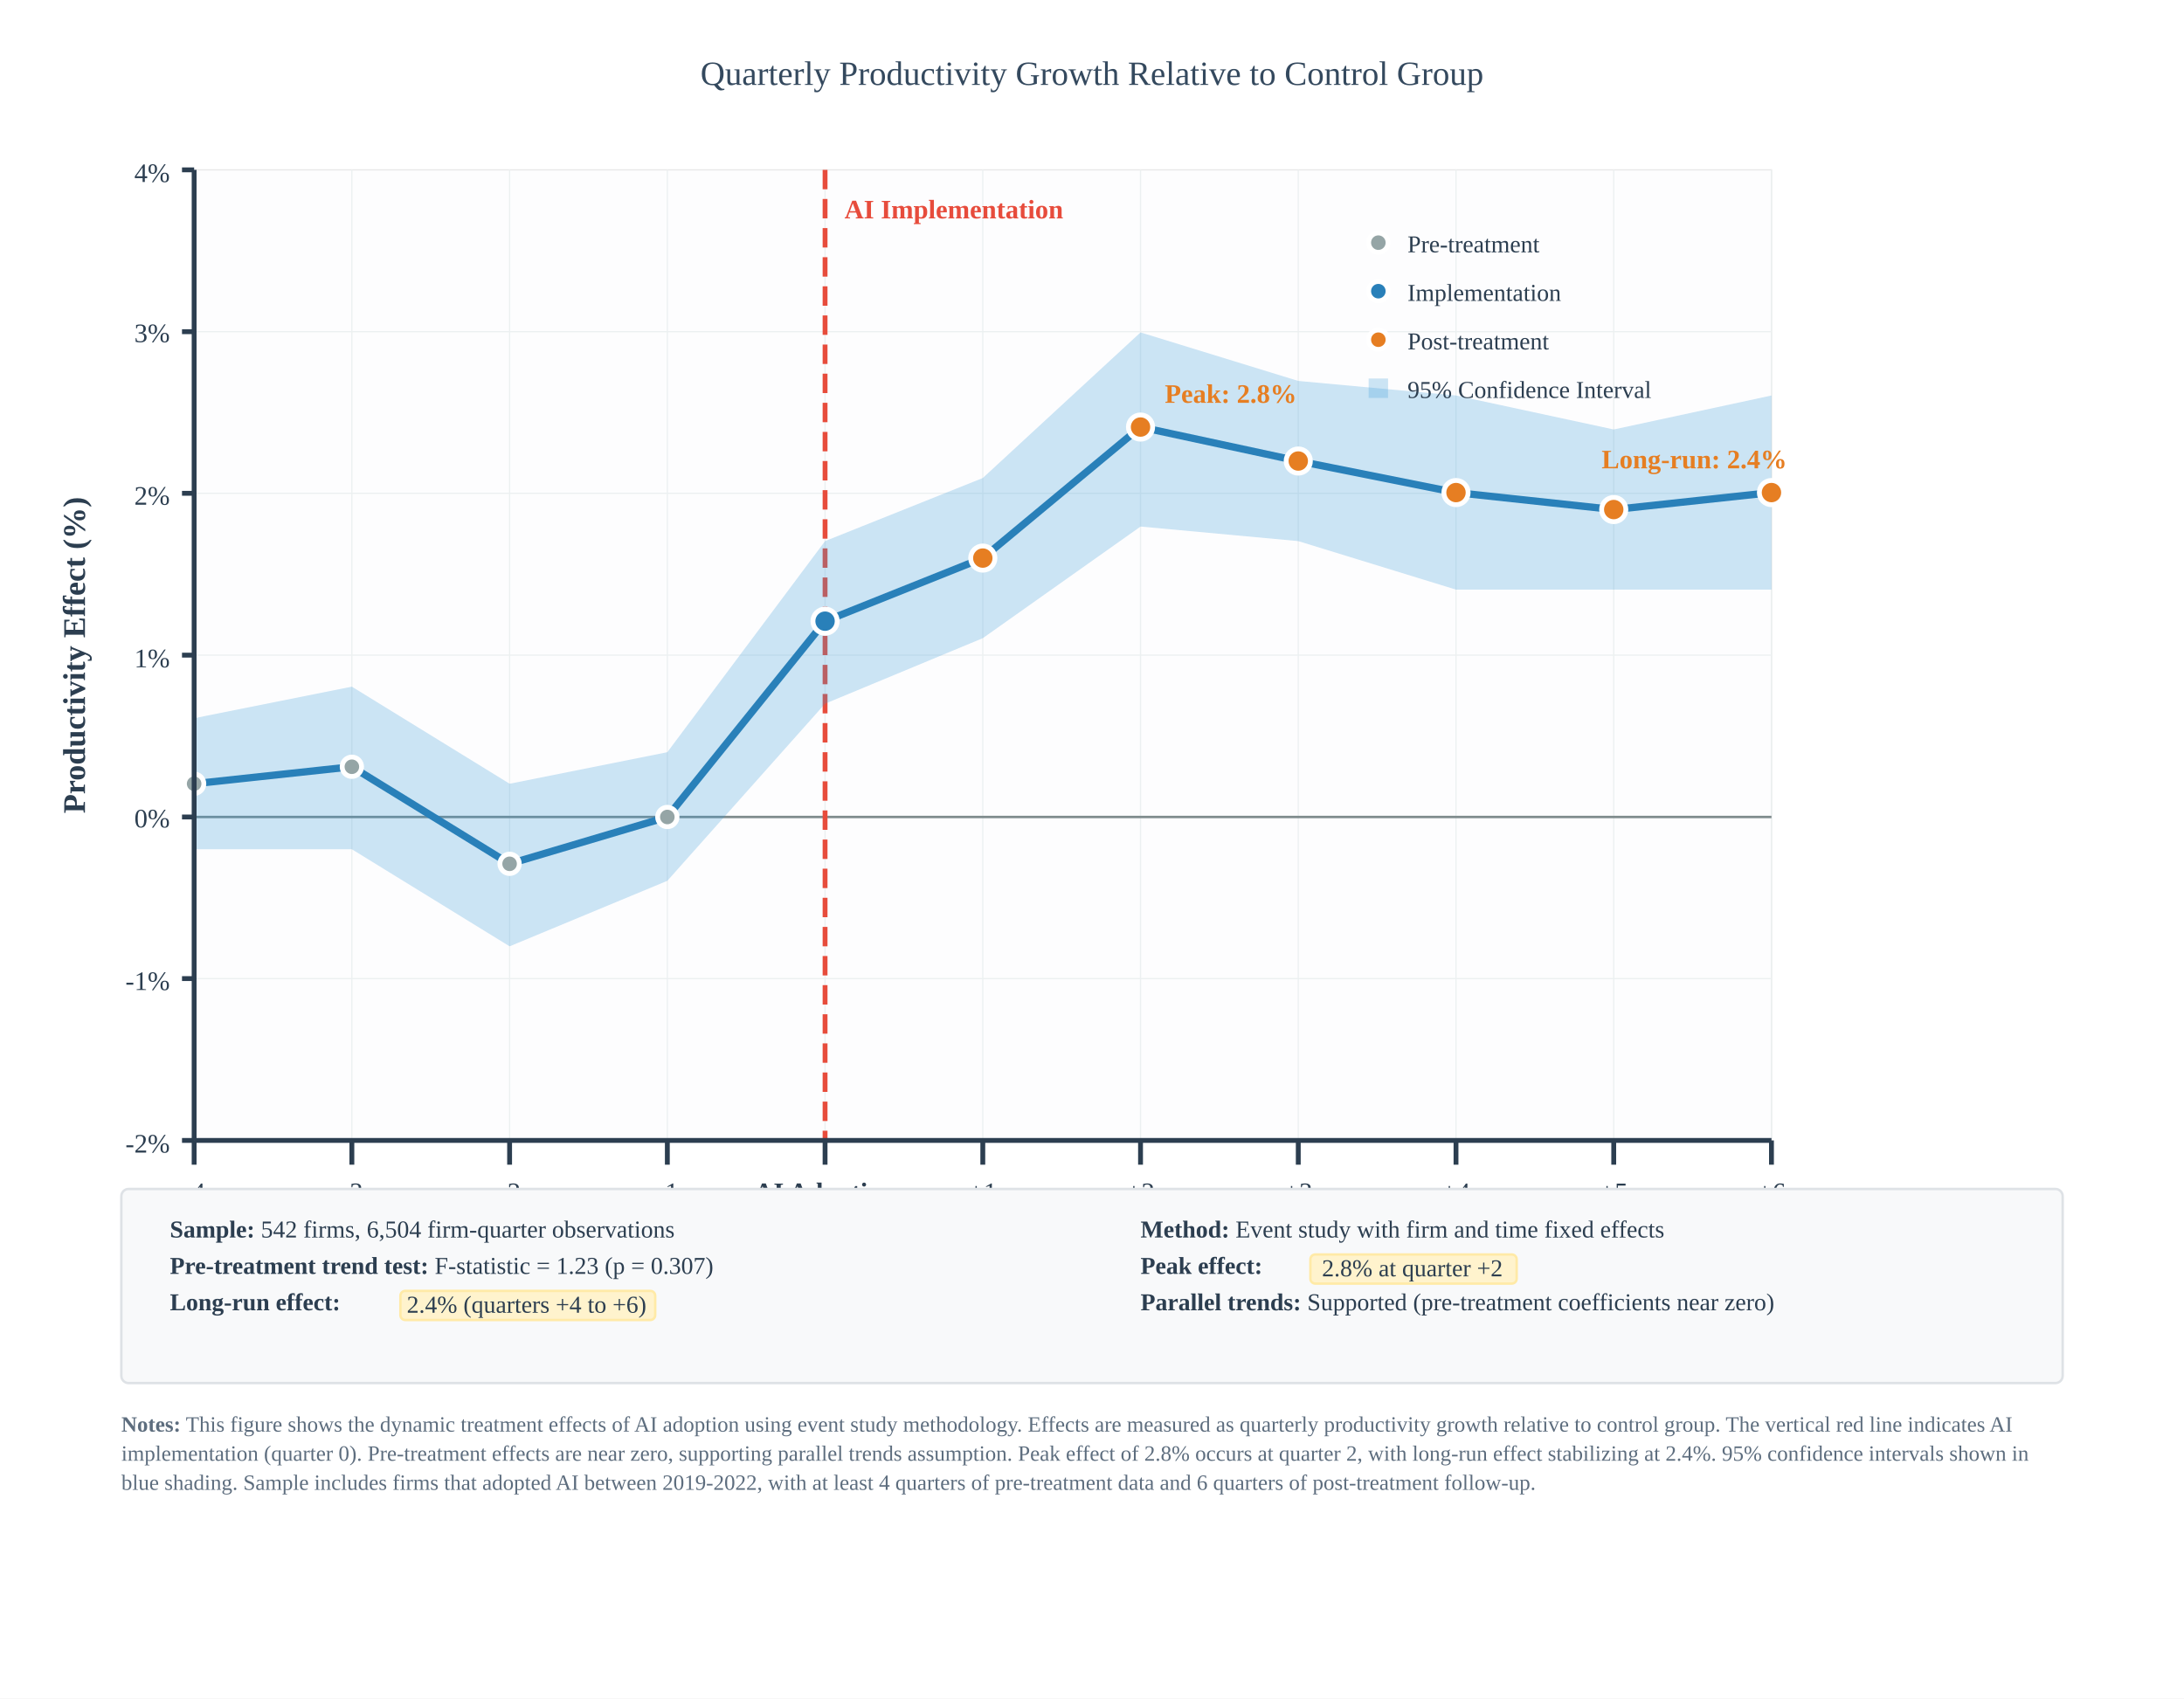
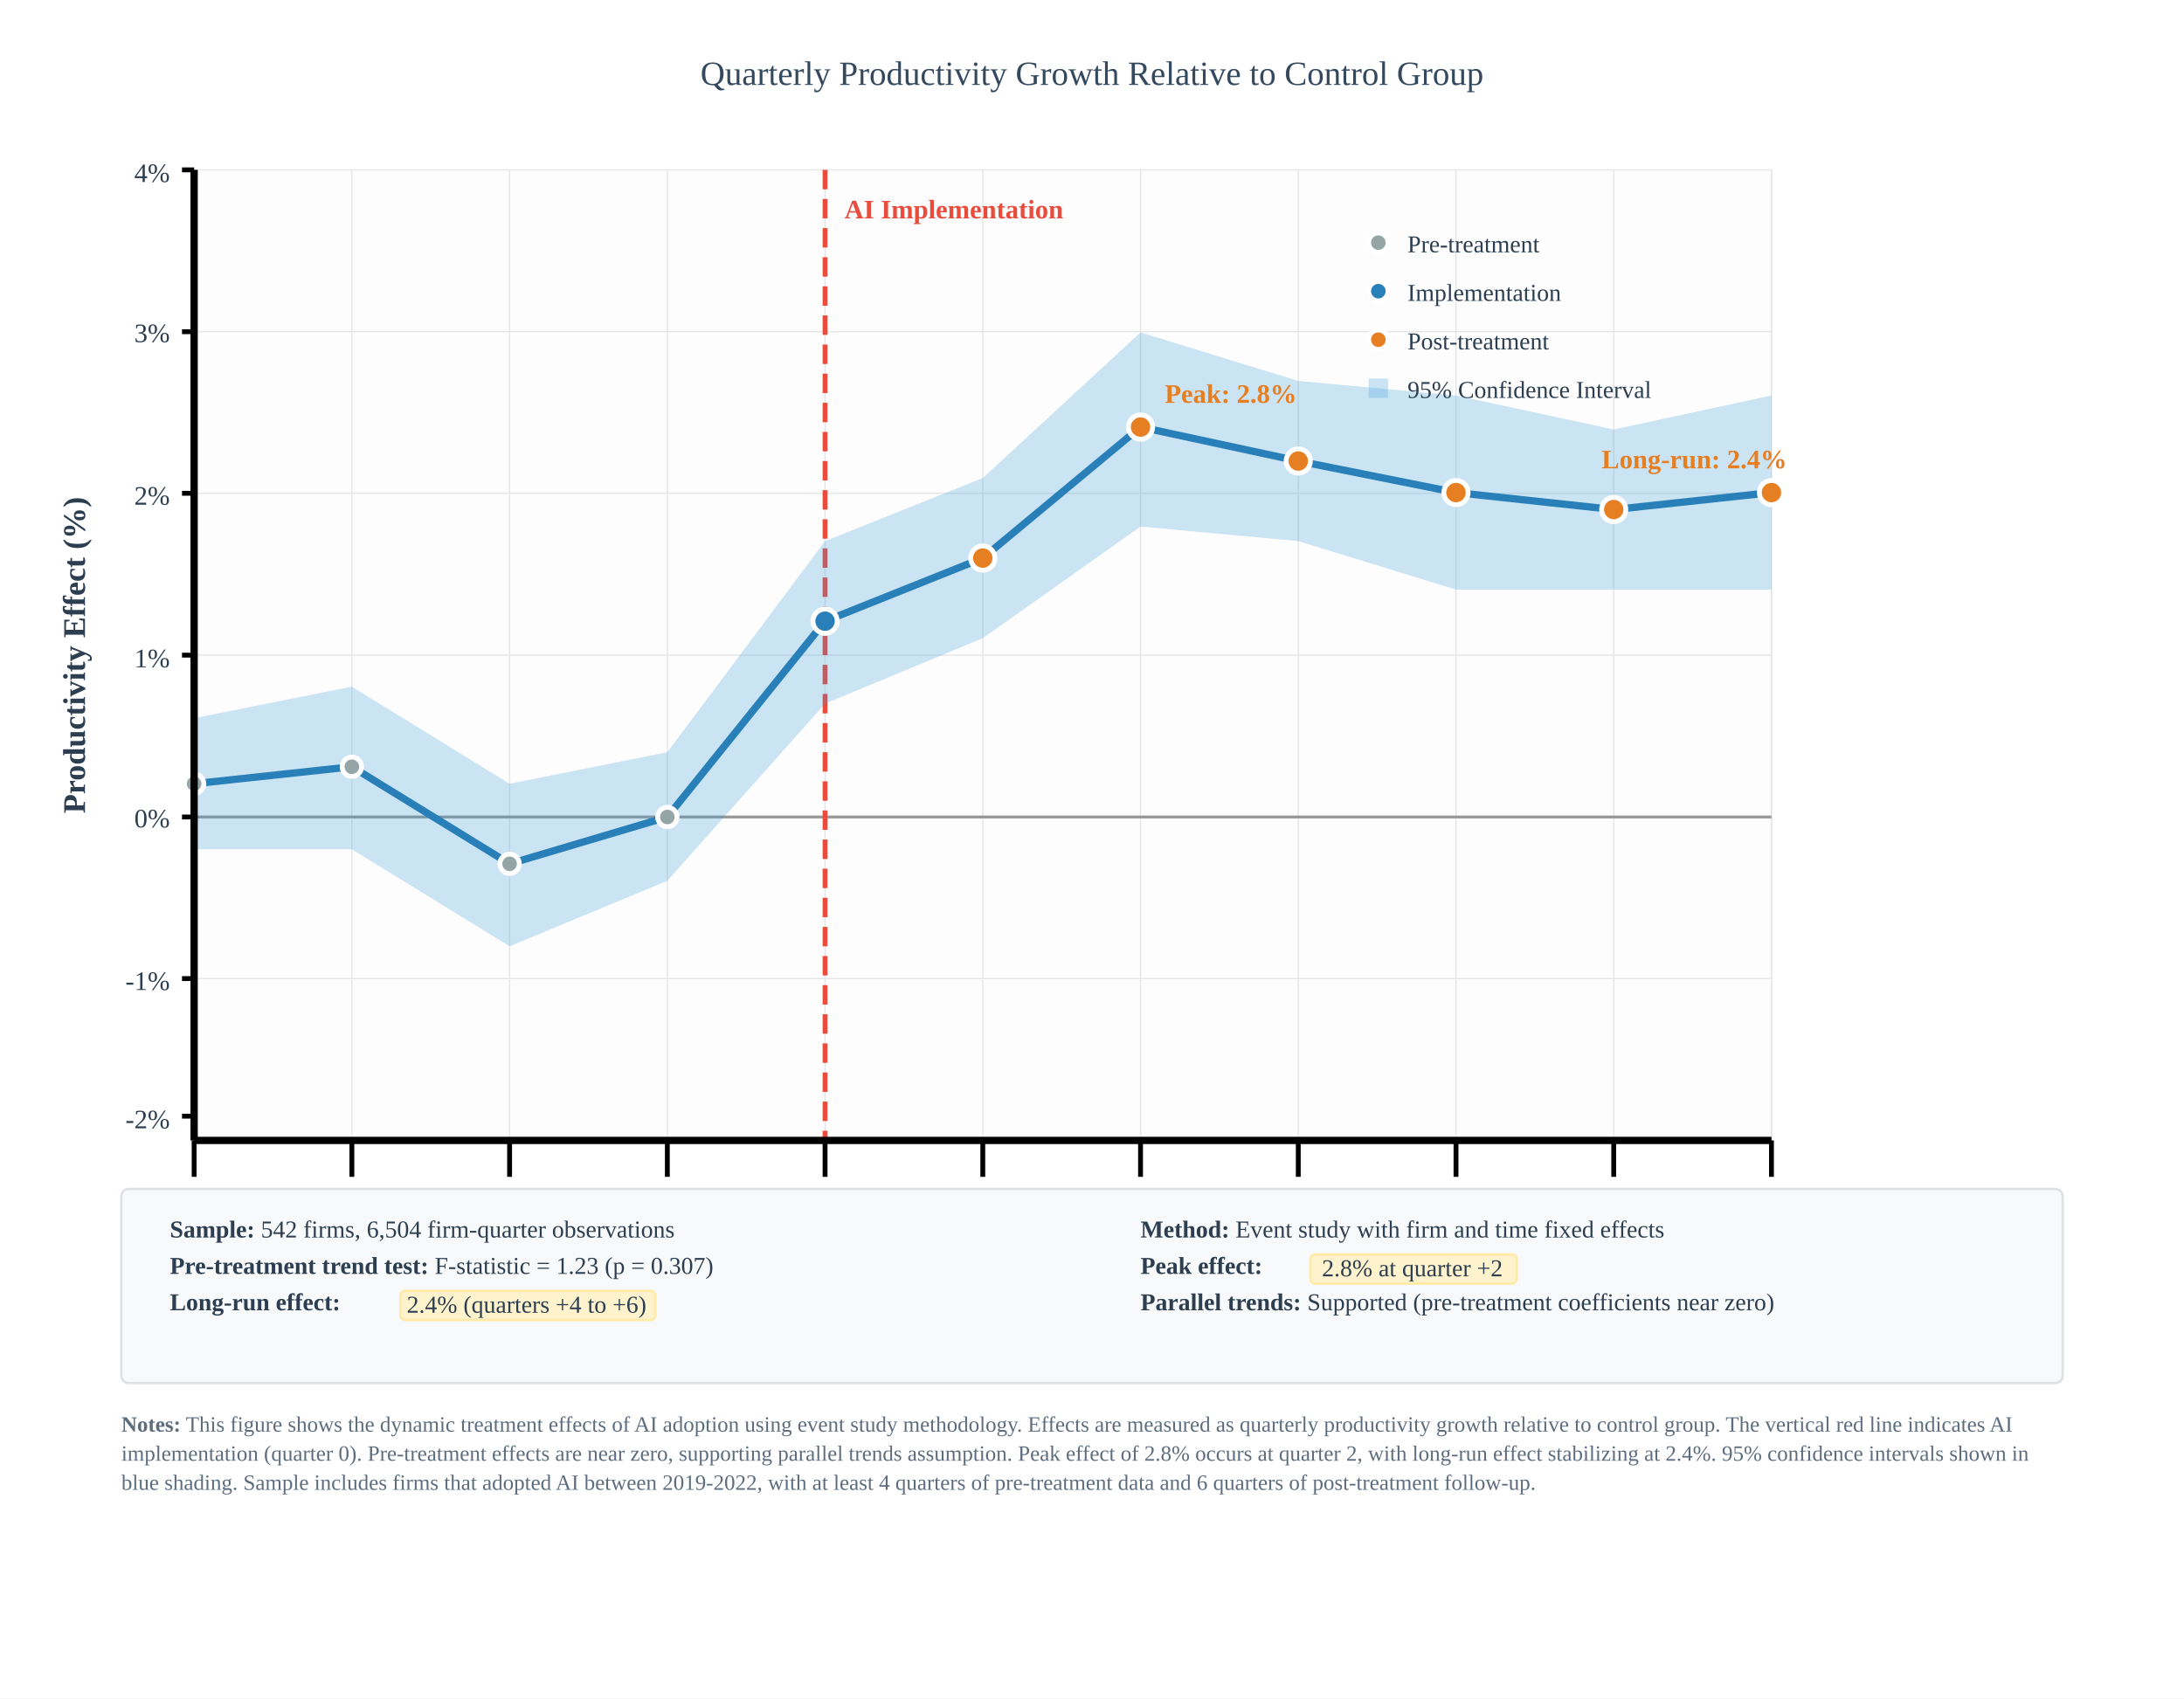
<svg xmlns="http://www.w3.org/2000/svg" width="900" height="700">
  <defs>
    <style>
-       .title-text { font-family: 'Times New Roman', Times, serif; font-size: 16px; font-weight: bold; fill: #2c3e50; text-anchor: middle; }
      .subtitle-text { font-family: 'Times New Roman', Times, serif; font-size: 14px; fill: #34495e; text-anchor: middle; }
      .axis-label { font-family: 'Times New Roman', Times, serif; font-size: 13px; font-weight: bold; fill: #2c3e50; }
      .tick-text { font-family: 'Times New Roman', Times, serif; font-size: 11px; fill: #2c3e50; }
-       .grid-line { stroke: #ecf0f1; stroke-width: 0.5; }
-       .axis-line { stroke: #2c3e50; stroke-width: 1.5; }
-       .zero-line { stroke: #7f8c8d; stroke-width: 1; }
+       .grid-line { stroke: #e5e5e5; stroke-width: 0.5; }
+       .zero-line { stroke: #999999; stroke-width: 1.2; }
      .treatment-line { stroke: #e74c3c; stroke-width: 2; stroke-dasharray: 8,4; }
      .confidence-band { fill: #3498db; fill-opacity: 0.25; }
      .effect-line { fill: none; stroke: #2980b9; stroke-width: 3; stroke-linejoin: round; stroke-linecap: round; }
      .pre-treatment-dot { fill: #95a5a6; stroke: #ffffff; stroke-width: 2; }
      .implementation-dot { fill: #2980b9; stroke: #ffffff; stroke-width: 2; }
      .post-treatment-dot { fill: #e67e22; stroke: #ffffff; stroke-width: 2; }
      .annotation-text { font-family: 'Times New Roman', Times, serif; font-size: 11px; font-weight: bold; }
      .legend-text { font-family: 'Times New Roman', Times, serif; font-size: 10px; fill: #2c3e50; }
      .stats-text { font-family: 'Times New Roman', Times, serif; font-size: 10px; fill: #2c3e50; }
      .notes-text { font-family: 'Times New Roman', Times, serif; font-size: 9px; fill: #5d6d7e; }
      .highlight-yellow { fill: #fff3cd; stroke: #ffeaa7; stroke-width: 1; }
    </style>
  </defs>
  <rect width="900" height="700" fill="white" />
  <text x="450" y="35" class="subtitle-text">Quarterly Productivity Growth Relative to Control Group</text>
  <g transform="translate(80,70)">
    <rect x="0" y="0" width="650" height="400" fill="#fdfdfe" stroke="#e8e8e8" stroke-width="0.5" />
    <g>
      <line x1="65" y1="0" x2="65" y2="400" class="grid-line" />
      <line x1="130" y1="0" x2="130" y2="400" class="grid-line" />
      <line x1="195" y1="0" x2="195" y2="400" class="grid-line" />
      <line x1="260" y1="0" x2="260" y2="400" class="grid-line" />
      <line x1="325" y1="0" x2="325" y2="400" class="grid-line" />
      <line x1="390" y1="0" x2="390" y2="400" class="grid-line" />
      <line x1="455" y1="0" x2="455" y2="400" class="grid-line" />
      <line x1="520" y1="0" x2="520" y2="400" class="grid-line" />
      <line x1="585" y1="0" x2="585" y2="400" class="grid-line" />
      <line x1="650" y1="0" x2="650" y2="400" class="grid-line" />
    </g>
    <g>
      <line x1="0" y1="66.7" x2="650" y2="66.7" class="grid-line" />
      <line x1="0" y1="133.3" x2="650" y2="133.3" class="grid-line" />
      <line x1="0" y1="200" x2="650" y2="200" class="grid-line" />
      <line x1="0" y1="266.7" x2="650" y2="266.7" class="grid-line" />
      <line x1="0" y1="333.3" x2="650" y2="333.3" class="grid-line" />
-       <line x1="0" y1="400" x2="650" y2="400" class="grid-line" />
    </g>
    <line x1="0" y1="266.7" x2="650" y2="266.7" class="zero-line" />
    <line x1="260" y1="0" x2="260" y2="400" class="treatment-line" />
    <path d="M 0 226 L 65 213 L 130 253 L 195 240 L 260 153 L 325 127 L 390 67 L 455 87 L 520 93 L 585 107 L 650 93               L 650 173 L 585 173 L 520 173 L 455 153 L 390 147 L 325 193 L 260 220 L 195 293 L 130 320 L 65 280 L 0 280 Z" class="confidence-band" />
    <path d="M 0 253 L 65 246 L 130 286 L 195 266.7 L 260 186 L 325 160 L 390 106 L 455 120 L 520 133 L 585 140 L 650 133" class="effect-line" />
    <circle cx="0" cy="253" r="4" class="pre-treatment-dot" />
    <circle cx="65" cy="246" r="4" class="pre-treatment-dot" />
    <circle cx="130" cy="286" r="4" class="pre-treatment-dot" />
    <circle cx="195" cy="266.7" r="4" class="pre-treatment-dot" />
    <circle cx="260" cy="186" r="5" class="implementation-dot" />
    <circle cx="325" cy="160" r="5" class="post-treatment-dot" />
    <circle cx="390" cy="106" r="5" class="post-treatment-dot" />
    <circle cx="455" cy="120" r="5" class="post-treatment-dot" />
    <circle cx="520" cy="133" r="5" class="post-treatment-dot" />
    <circle cx="585" cy="140" r="5" class="post-treatment-dot" />
    <circle cx="650" cy="133" r="5" class="post-treatment-dot" />
-     <line x1="0" y1="400" x2="650" y2="400" stroke="#2c3e50" stroke-width="2" />
-     <line x1="0" y1="0" x2="0" y2="400" stroke="#2c3e50" stroke-width="2" />
+     <line x1="0" y1="400" x2="650" y2="400" stroke="#000000" stroke-width="3" />
+     <line x1="0" y1="0" x2="0" y2="400" stroke="#000000" stroke-width="3" />
    <g>
-       <line x1="0" y1="400" x2="0" y2="410" stroke="#2c3e50" stroke-width="2" />
-       <text x="0" y="425" text-anchor="middle" class="tick-text">-4</text>
-       <line x1="65" y1="400" x2="65" y2="410" stroke="#2c3e50" stroke-width="2" />
-       <text x="65" y="425" text-anchor="middle" class="tick-text">-3</text>
-       <line x1="130" y1="400" x2="130" y2="410" stroke="#2c3e50" stroke-width="2" />
-       <text x="130" y="425" text-anchor="middle" class="tick-text">-2</text>
-       <line x1="195" y1="400" x2="195" y2="410" stroke="#2c3e50" stroke-width="2" />
-       <text x="195" y="425" text-anchor="middle" class="tick-text">-1</text>
-       <line x1="260" y1="400" x2="260" y2="410" stroke="#2c3e50" stroke-width="2" />
-       <text x="260" y="425" text-anchor="middle" class="tick-text" font-weight="bold">AI Adoption</text>
-       <line x1="325" y1="400" x2="325" y2="410" stroke="#2c3e50" stroke-width="2" />
-       <text x="325" y="425" text-anchor="middle" class="tick-text">+1</text>
-       <line x1="390" y1="400" x2="390" y2="410" stroke="#2c3e50" stroke-width="2" />
-       <text x="390" y="425" text-anchor="middle" class="tick-text">+2</text>
-       <line x1="455" y1="400" x2="455" y2="410" stroke="#2c3e50" stroke-width="2" />
-       <text x="455" y="425" text-anchor="middle" class="tick-text">+3</text>
-       <line x1="520" y1="400" x2="520" y2="410" stroke="#2c3e50" stroke-width="2" />
-       <text x="520" y="425" text-anchor="middle" class="tick-text">+4</text>
-       <line x1="585" y1="400" x2="585" y2="410" stroke="#2c3e50" stroke-width="2" />
-       <text x="585" y="425" text-anchor="middle" class="tick-text">+5</text>
-       <line x1="650" y1="400" x2="650" y2="410" stroke="#2c3e50" stroke-width="2" />
-       <text x="650" y="425" text-anchor="middle" class="tick-text">+6</text>
+       <line x1="0" y1="400" x2="0" y2="415" stroke="#000000" stroke-width="2" />
+       <text x="0" y="430" text-anchor="middle" class="tick-text">-4</text>
+       <line x1="65" y1="400" x2="65" y2="415" stroke="#000000" stroke-width="2" />
+       <text x="65" y="430" text-anchor="middle" class="tick-text">-3</text>
+       <line x1="130" y1="400" x2="130" y2="415" stroke="#000000" stroke-width="2" />
+       <text x="130" y="430" text-anchor="middle" class="tick-text">-2</text>
+       <line x1="195" y1="400" x2="195" y2="415" stroke="#000000" stroke-width="2" />
+       <text x="195" y="430" text-anchor="middle" class="tick-text">-1</text>
+       <line x1="260" y1="400" x2="260" y2="415" stroke="#000000" stroke-width="2" />
+       <text x="260" y="430" text-anchor="middle" class="tick-text" font-weight="bold">AI Adoption</text>
+       <line x1="325" y1="400" x2="325" y2="415" stroke="#000000" stroke-width="2" />
+       <text x="325" y="430" text-anchor="middle" class="tick-text">+1</text>
+       <line x1="390" y1="400" x2="390" y2="415" stroke="#000000" stroke-width="2" />
+       <text x="390" y="430" text-anchor="middle" class="tick-text">+2</text>
+       <line x1="455" y1="400" x2="455" y2="415" stroke="#000000" stroke-width="2" />
+       <text x="455" y="430" text-anchor="middle" class="tick-text">+3</text>
+       <line x1="520" y1="400" x2="520" y2="415" stroke="#000000" stroke-width="2" />
+       <text x="520" y="430" text-anchor="middle" class="tick-text">+4</text>
+       <line x1="585" y1="400" x2="585" y2="415" stroke="#000000" stroke-width="2" />
+       <text x="585" y="430" text-anchor="middle" class="tick-text">+5</text>
+       <line x1="650" y1="400" x2="650" y2="415" stroke="#000000" stroke-width="2" />
+       <text x="650" y="430" text-anchor="middle" class="tick-text">+6</text>
    </g>
    <g>
-       <line x1="-5" y1="400" x2="0" y2="400" stroke="#2c3e50" stroke-width="2" />
-       <text x="-10" y="405" text-anchor="end" class="tick-text">-2%</text>
-       <line x1="-5" y1="333.3" x2="0" y2="333.3" stroke="#2c3e50" stroke-width="2" />
+       <line x1="-5" y1="333.3" x2="0" y2="333.3" stroke="#000000" stroke-width="2" />
      <text x="-10" y="338" text-anchor="end" class="tick-text">-1%</text>
-       <line x1="-5" y1="266.7" x2="0" y2="266.7" stroke="#2c3e50" stroke-width="2" />
+       <line x1="-5" y1="266.7" x2="0" y2="266.7" stroke="#000000" stroke-width="2" />
      <text x="-10" y="271" text-anchor="end" class="tick-text">0%</text>
-       <line x1="-5" y1="200" x2="0" y2="200" stroke="#2c3e50" stroke-width="2" />
+       <line x1="-5" y1="200" x2="0" y2="200" stroke="#000000" stroke-width="2" />
      <text x="-10" y="205" text-anchor="end" class="tick-text">1%</text>
-       <line x1="-5" y1="133.3" x2="0" y2="133.3" stroke="#2c3e50" stroke-width="2" />
+       <line x1="-5" y1="133.3" x2="0" y2="133.3" stroke="#000000" stroke-width="2" />
      <text x="-10" y="138" text-anchor="end" class="tick-text">2%</text>
-       <line x1="-5" y1="66.7" x2="0" y2="66.7" stroke="#2c3e50" stroke-width="2" />
+       <line x1="-5" y1="66.7" x2="0" y2="66.7" stroke="#000000" stroke-width="2" />
      <text x="-10" y="71" text-anchor="end" class="tick-text">3%</text>
-       <line x1="-5" y1="0" x2="0" y2="0" stroke="#2c3e50" stroke-width="2" />
+       <line x1="-5" y1="0" x2="0" y2="0" stroke="#000000" stroke-width="2" />
      <text x="-10" y="5" text-anchor="end" class="tick-text">4%</text>
+       <line x1="-5" y1="390" x2="0" y2="390" stroke="#000000" stroke-width="2" />
+       <text x="-10" y="395" text-anchor="end" class="tick-text">-2%</text>
    </g>
-     <text x="325" y="455" text-anchor="middle" class="axis-label">Quarters Relative to AI Adoption</text>
+     <text x="325" y="460" text-anchor="middle" class="axis-label">Quarters Relative to AI Adoption</text>
    <text x="-45" y="200" text-anchor="middle" transform="rotate(-90, -45, 200)" class="axis-label">Productivity Effect (%)</text>
    <text x="268" y="20" class="annotation-text" fill="#e74c3c">AI Implementation</text>
    <text x="400" y="96" class="annotation-text" fill="#e67e22">Peak: 2.8%</text>
    <text x="580" y="123" class="annotation-text" fill="#e67e22">Long-run: 2.4%</text>
    <g transform="translate(480, 30)">
      <circle cx="8" cy="0" r="4" class="pre-treatment-dot" />
      <text x="20" y="4" class="legend-text">Pre-treatment</text>
      <circle cx="8" cy="20" r="4" class="implementation-dot" />
      <text x="20" y="24" class="legend-text">Implementation</text>
      <circle cx="8" cy="40" r="4" class="post-treatment-dot" />
      <text x="20" y="44" class="legend-text">Post-treatment</text>
      <rect x="4" y="56" width="8" height="8" fill="#3498db" fill-opacity="0.25" />
      <text x="20" y="64" class="legend-text">95% Confidence Interval</text>
    </g>
  </g>
  <g transform="translate(50, 490)">
    <rect width="800" height="80" fill="#f8f9fa" stroke="#dee2e6" stroke-width="1" rx="3" />
    <text x="20" y="20" class="stats-text">
      <tspan font-weight="bold">Sample:</tspan> 542 firms, 6,504 firm-quarter observations
    </text>
    <text x="20" y="35" class="stats-text">
      <tspan font-weight="bold">Pre-treatment trend test:</tspan> F-statistic = 1.23 (p = 0.307)
    </text>
    <text x="20" y="50" class="stats-text">
      <tspan font-weight="bold">Long-run effect:</tspan>
    </text>
    <rect x="115" y="42" width="105" height="12" class="highlight-yellow" rx="2" />
    <text x="167" y="51" text-anchor="middle" class="stats-text">2.4% (quarters +4 to +6)</text>
    <text x="420" y="20" class="stats-text">
      <tspan font-weight="bold">Method:</tspan> Event study with firm and time fixed effects
    </text>
    <text x="420" y="35" class="stats-text">
      <tspan font-weight="bold">Peak effect:</tspan>
    </text>
    <rect x="490" y="27" width="85" height="12" class="highlight-yellow" rx="2" />
    <text x="532" y="36" text-anchor="middle" class="stats-text">2.8% at quarter +2</text>
    <text x="420" y="50" class="stats-text">
      <tspan font-weight="bold">Parallel trends:</tspan> Supported (pre-treatment coefficients near zero)
    </text>
  </g>
  <g transform="translate(50, 590)">
    <text x="0" y="0" class="notes-text">
      <tspan x="0">
        <tspan font-weight="bold">Notes:</tspan> This figure shows the dynamic treatment effects of AI adoption using event study methodology. Effects are measured as quarterly productivity growth relative to control group. The vertical red line indicates AI</tspan>
      <tspan x="0" dy="12">implementation (quarter 0). Pre-treatment effects are near zero, supporting parallel trends assumption. Peak effect of 2.8% occurs at quarter 2, with long-run effect stabilizing at 2.4%. 95% confidence intervals shown in</tspan>
      <tspan x="0" dy="12">blue shading. Sample includes firms that adopted AI between 2019-2022, with at least 4 quarters of pre-treatment data and 6 quarters of post-treatment follow-up.</tspan>
    </text>
  </g>
</svg>
